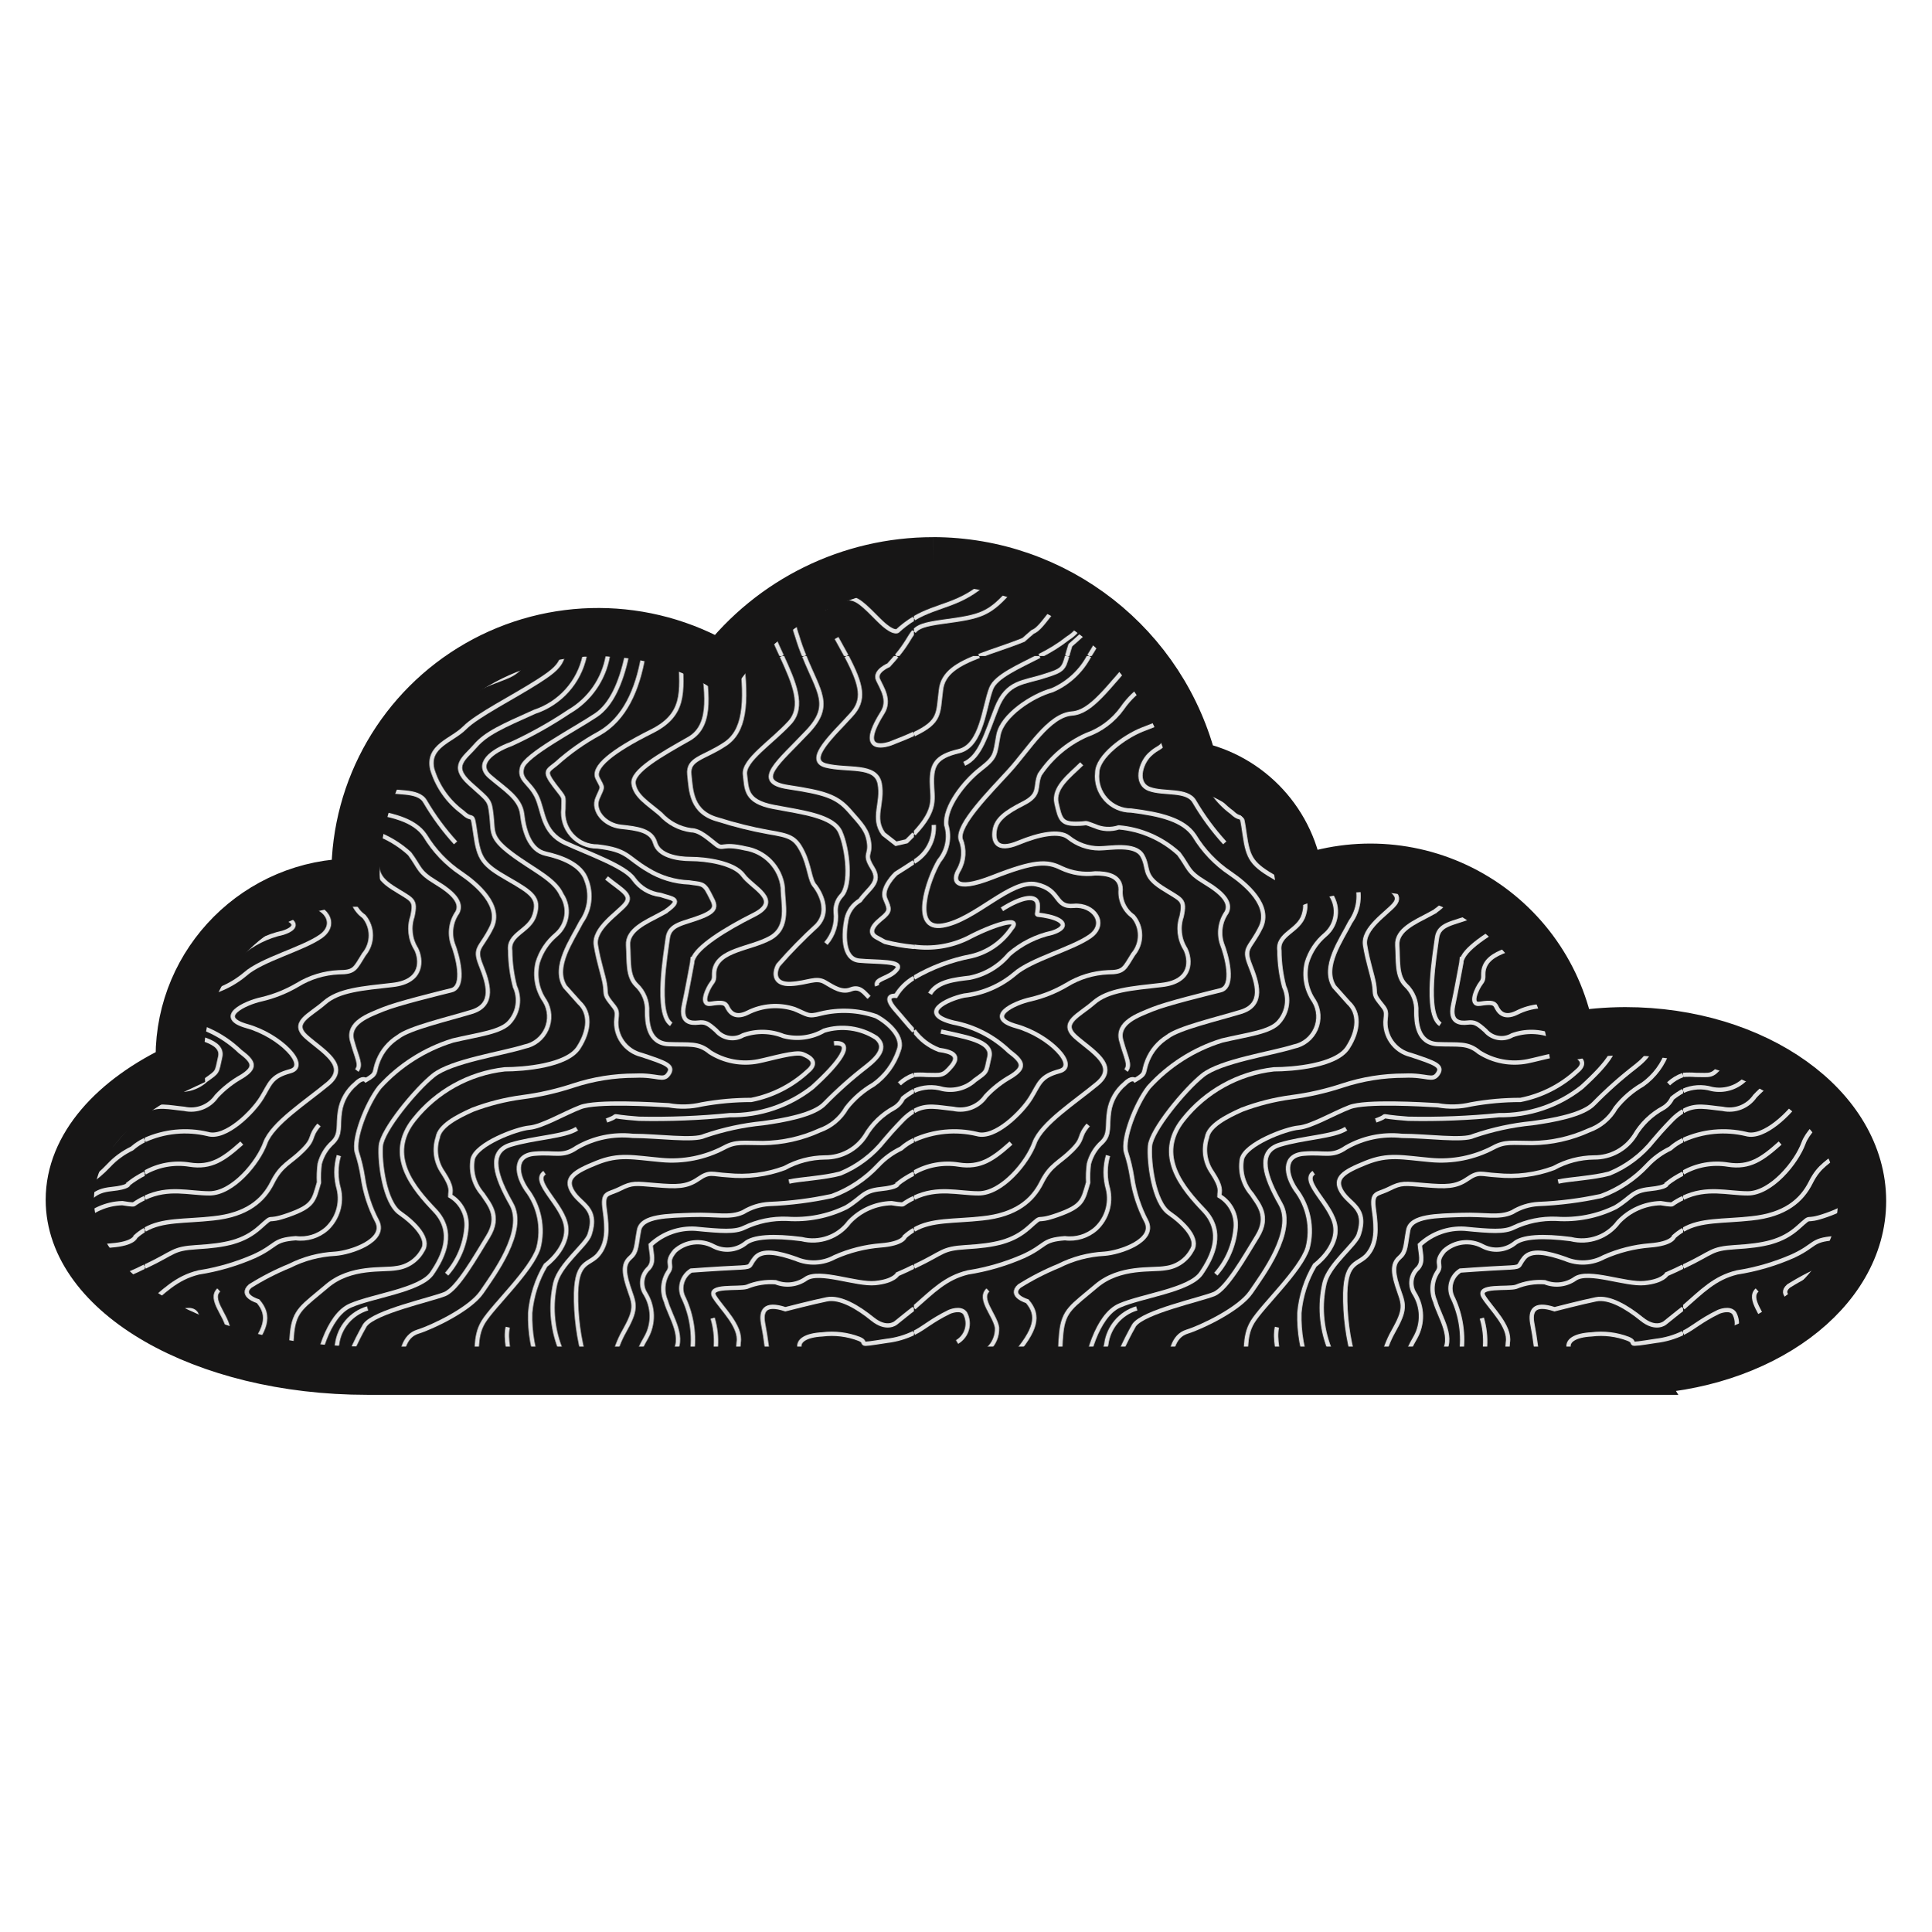
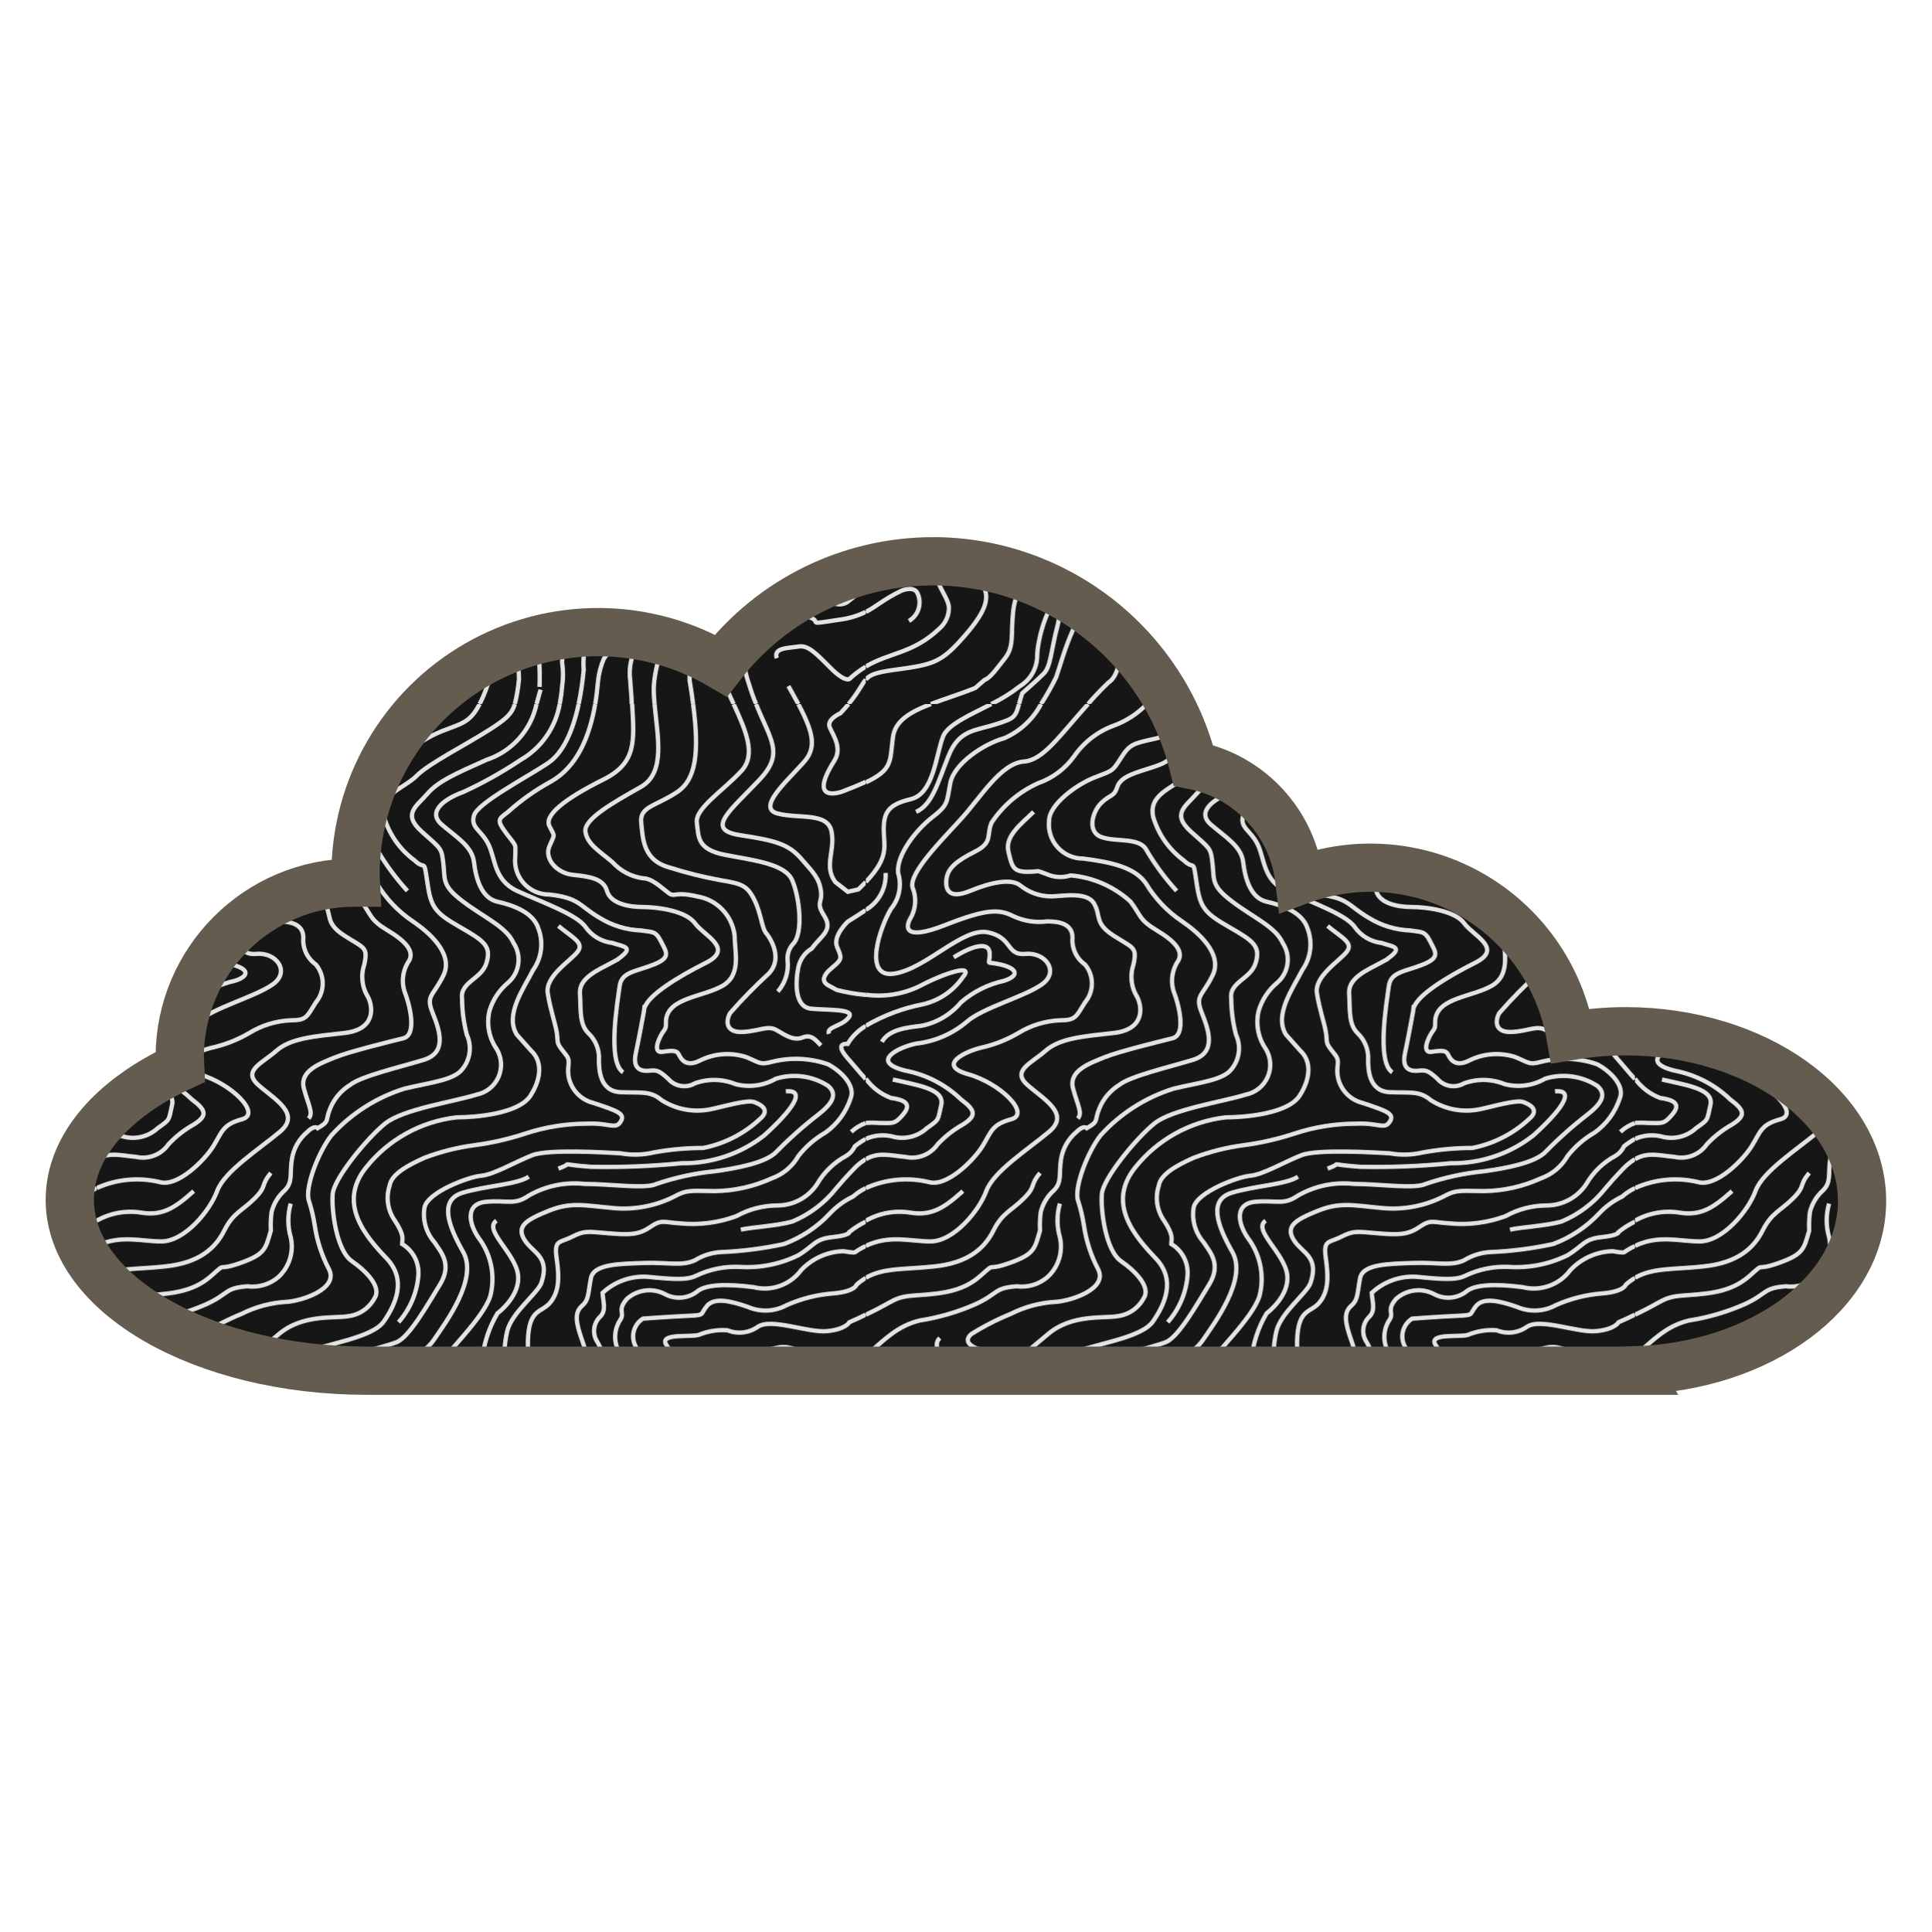
<svg xmlns="http://www.w3.org/2000/svg" width="512" height="512">
  <defs>
-     <pattern id="_706" data-name="706" width="53.5" height="53.5" patternTransform="matrix(3.81 0 0 3.81 -369.31 -1049.17)" patternUnits="userSpaceOnUse">
+     <pattern id="_706" data-name="706" width="53.5" height="53.5" patternTransform="matrix(3.81 0 0 3.81 -382.06 -1036.43)" patternUnits="userSpaceOnUse">
      <path fill="none" d="M0 0h53.5v53.5H0z" />
      <path class="cls-3" d="M0 5.45C1.88 4.56 1.67 4 1.88 2.38 2 1.16 3.1.55 4.53 0M0 12.38c1.67-1.76 1.25-2.48 1.25-3.63S1.5 7 3.12 6.62 4.88 3.5 5.38 2.25C5.71 1.42 7.25.76 8.73 0" />
      <path class="cls-3" d="M3.5 7.5C4.62 7 5 5.5 5.75 3.62s1.87-1.74 3.37-2.24C10.35 1 10.41.89 10.66 0M1.38 11.75A2.8 2.8 0 0 1 0 14.32" />
      <path class="cls-3" d="M0 31.66c.89-.51 1.67-.26 2.75-.16A2.16 2.16 0 0 0 5 30.62a7.24 7.24 0 0 1 1.75-1.37c1-.63.87-1-.13-1.75a7.65 7.65 0 0 0-3.87-2c-2.5-.62-.5-1.62.75-1.88a6.58 6.58 0 0 0 3.5-1.5c1.12-1 4-1.74 5.25-2.62s.25-2.25-1.13-2.12-.87-1.13-2.62-1.5-4.25 2.5-6.5 2.87-1-3.25-.25-4.5a2.67 2.67 0 0 0 .5-2.5c-.13-1.25 1.25-3 2.37-3.87s1-1 1.26-2.38 2.37-2.75 3.74-3.12A5.26 5.26 0 0 0 12.19 0" />
      <path class="cls-3" d="M0 29.14a5.36 5.36 0 0 1 .88 0c1 0 1.12.13 1.74-.62s0-1-.87-1.12A3.82 3.82 0 0 1 0 26.06M0 22.38a12.61 12.61 0 0 1 4-1.5A4.63 4.63 0 0 0 6.75 19c.87-1-1.37-.25-3 .62a6.53 6.53 0 0 1-3.75.6" />
      <path class="cls-3" d="M1.12 23.5c.5-.88 1.76-1 2.76-1.12a4.8 4.8 0 0 0 2.74-1.63 6.79 6.79 0 0 1 3-1.5c1.13-.37.88-.87-.24-1.13s-.76.13-.76-.74-1.12-.63-2.5.24M1.88 26.12c1.62.38 3.62.63 3.37 1.76s-.13 1-1 1.62a2.54 2.54 0 0 1-2.25.62 2.88 2.88 0 0 0-2 .13" />
      <path class="cls-3" d="M0 33.67a6.81 6.81 0 0 1 4.38-.42c1.24.37 3.12-1.5 3.74-2.5s.63-1.5 2-1.87-.74-2.5-3-3.13-.12-1.63 1-1.87a9 9 0 0 0 2.5-1A6 6 0 0 1 13.5 22c1.12 0 1.12-.25 1.75-1.25a2.05 2.05 0 0 0 0-2.63 2.07 2.07 0 0 1-.87-1.87c0-1-1-1.13-1.76-1.13a4.27 4.27 0 0 1-2.37-.37c-1-.5-1.87-.5-4.75.63s-2.75.12-2.38-.5a2.42 2.42 0 0 0 .13-2.13c-.25-1 2-3.25 3.37-4.75S9.38 4.12 11 4c1.34-.1 2.43-1.74 4.46-4M6.75 33.88C5.5 35 4.62 35.62 3.12 35.38a4.76 4.76 0 0 0-3.12.56" />
      <path class="cls-3" d="M0 37.69c1.67-.79 3.08-.31 4.5-.31 1.62 0 3.38-2.13 3.88-3.5s2.87-2.88 4.37-4.13-.37-2.25-1.5-3.25.25-1.5 1.25-2.38 2.62-1 4.75-1.24 2-1.76 1.63-2.5a2.64 2.64 0 0 1-.26-2.26c.26-1.24 0-1.12-1.37-2s-.87-1.37-1.37-2.24-2.26-.5-3-.5a3.41 3.41 0 0 1-2.13-.76c-.63-.5-2-.24-3.5.38s-1.75-.12-1.63-.88.76-1.24 2-1.87.76-1.13 1.13-2A7.68 7.68 0 0 1 12 5.5a5.17 5.17 0 0 0 2.5-1.88 5.74 5.74 0 0 1 2.75-2.12 6.08 6.08 0 0 0 2.3-1.5" />
      <path class="cls-3" d="M12.12 32.62c-.74.88-.24.88-1.12 1.76s-1.5 1-2.12 2.24-1.76 2.26-4.13 2.5c-2 .22-3.51.07-4.75.79" />
      <path class="cls-3" d="M0 42.48c2.13-1 1.88-1.25 3.62-1.36 2-.12 3.26-.37 4.38-1.37s.25-.25 2-.87 1.75-1 2.12-2.26a7.1 7.1 0 0 1 .05-1.29 3 3 0 0 1 .91-1.5c.59-.58.34-1.16.5-2.16a3.12 3.12 0 0 1 1.09-1.92c.5-.5.71-.25.71-.25.87-.5.5-.5.87-1.38a3.46 3.46 0 0 1 1.37-1.62c.76-.62 3.5-1.25 5.13-1.75s1.13-2 .63-3.25 0-1.12.74-2.62-1-3-2.12-3.76a8.35 8.35 0 0 1-2.5-2.62c-.75-1.12-2.38-1.5-4.38-1.75a2.37 2.37 0 0 1-2.37-2.63c0-1.12 1.87-2.5 3.13-3s1.24-.37 1.87-1.37.87-1 2.5-1.37A6.42 6.42 0 0 0 23.78 0" />
      <path class="cls-3" d="M21.62 13a17 17 0 0 1-2.12-2.88c-.5-.87-2.12-.5-3.12-.87s-.63-1.75 0-2.37.87-.38 1.12-1.13 1.38-1 2.5-1.37 1-.5 1.75-1.13a8.35 8.35 0 0 1 2.63-1.5c1-.4 1.61-.48 2.26-1.75M12.19 53.5a18.75 18.75 0 0 0 1.06-1.88l.44-1.37a19.11 19.11 0 0 1 1.62-3.69c.63-.94 4.69-1.81 5.57-2.18s2.12-2.57 3-4 .06-2.26-.38-2.94a2.94 2.94 0 0 1-.69-2.44c.25-1.06 3.07-2.12 3.94-2.19s2.44-1 3.56-1.43 5.07-.19 6.13-.13a5.61 5.61 0 0 0 2.31-.06 19 19 0 0 1 3.44-.31 8.11 8.11 0 0 0 3.93-2c.76-.63.13-1-.37-1.19s-2.13.31-3.06.5a4.6 4.6 0 0 1-3.38-.63c-.81-.68-1.43-.5-2.87-.56s-1.5-1.56-1.5-2.25a2.35 2.35 0 0 0-.75-1.87c-.63-.63-.5-1.69-.57-2.76s1.26-1.62 2.19-2.12.44-.25.44-.25c1.25-.87.37-.87-.37-1.13A2.67 2.67 0 0 1 34 15.5c-.62-.88-3.12-1.75-4.75-2.5s-1.5-2.25-2-3.25-1.25-1.13-1-2 3.63-2.63 5.13-3.63c1.07-.71 1.75-2.25 2.15-4.12" />
      <path class="cls-3" d="M36.62 25.62c-1.12-.74-.37-5-.24-6s1.12-1 2.37-1.5.87-.87.5-1.62-.63-.62-1.37-.75a5.88 5.88 0 0 1-2.88-.87c-1.5-.88-1.38-1.38-3.5-1.63a2.36 2.36 0 0 1-2.38-2.63c0-1 .13-.62-.62-1.62s-.5-1 .12-1.5a15.68 15.68 0 0 1 3-2.12c1.75-1 2.65-3 3.06-5.38" />
      <path class="cls-3" d="M38.12 21.12c.26-.87 2.26-2.12 4.26-3.12s-.13-1.88-.76-2.75S39 14.12 38 14.12s-2.25-.24-2.5-1.12-1.25-1-2.38-1.12-2-1.13-1.62-2 .38-.63 0-1.38 1-1.88 3.75-3.25c2.31-1.15 2.15-2.66 2-5.25" />
      <path class="cls-3" d="M29.09 53.5a11.17 11.17 0 0 0 .29-1.75s0-.37-.07-1.06a5.53 5.53 0 0 0-.43-2.57 7.72 7.72 0 0 1-.32-4.5c.32-1.31 2.14-2.65 2.38-3.37.62-1.87-.63-2.06-1.19-3s.13-1.37 1.69-2 2.5-.37 4.5-.19a7.8 7.8 0 0 0 4.37-.87c.81-.44 1.31-.31 2.69-.31a9.81 9.81 0 0 0 3.94-.88 3.48 3.48 0 0 0 1.87-1.56 6.5 6.5 0 0 1 1.88-1.63 4.73 4.73 0 0 0 1.75-2.37c.37-.88-.63-1.88-1.56-2.38a6.79 6.79 0 0 0-3.88-.18c-.88.24-.88.06-1.81-.32a4.26 4.26 0 0 0-3.25.25c-1 .5-1.32-.19-1.44-.43s-.31-.32-1.12-.19-.19-1.13.06-1.44.12-.5.18-.87c.25-1.45 2.5-1.5 3.88-2.26s.88-2.37.88-3.5a3.12 3.12 0 0 0-2.63-2.74c-1.63-.38-1.5.12-2-.26s-1.13-1-1.75-1A3.5 3.5 0 0 1 35.88 11C35 10.25 34.12 9.75 34 8.88s1.88-2 3.88-3.13c1.71-1 1.13-3.48.93-5.75" />
      <path class="cls-3" d="M50.38 23.75c-.32-.31-.63-.81-1.26-.56s-1.18-.13-1.81-.5-1.19.06-2.37.12-1.19-.75-.88-1.31a34.24 34.24 0 0 1 2.69-2.75c1.13-1.19-.13-2.75-.13-2.75-.37-.38-.37-1.38-.87-2.38s-.87-1.12-2.37-1.37a28.08 28.08 0 0 1-3.5-.87c-1.88-.5-1.88-2-2-3.13s1-1.13 2.5-2.13c1.3-.87 1.56-2.69 1.11-6.12" />
      <path class="cls-3" d="M47.38 20a2.83 2.83 0 0 0 .68-2.19 1.5 1.5 0 0 1 .38-1.12c.75-.75.44-3.31-.06-4.44s-2.63-1.37-4.63-1.75-1.87-1.25-2-2.25S43.62 6 44.88 4.62c1-1.12.28-2.76-.57-4.62" />
      <path class="cls-3" d="M50.94 22.94c-.19-.5.87-.5 1.37-1.13s-1.43-.5-2.62-.62-1.07-1.94-.88-2.88a2 2 0 0 1 .94-1.31c.63-.88 1.5-1.25.87-2.25s-.12-.87-.24-1.75-.5-1.25-1.38-2.25-1.75-1.25-4.25-1.63-.63-1.74 1.37-3.87c1.72-1.83.76-2.73-.25-5.25M13.5 34.75a4.2 4.2 0 0 0 0 2.33 2.88 2.88 0 0 1-.83 2.75 2.73 2.73 0 0 1-2.17.67c-1.62.12-1.25.5-2.88 1.25a15.66 15.66 0 0 1-3.87 1.13c-1.56.38-2.43 1.31-3.75 2.46M5.15 44.1c-.68.62.5 1.75.63 2.62a1.89 1.89 0 0 1-.66 1.53C3.28 50 1.69 49.89 0 50.89" />
      <path class="cls-3" d="M3 47.72a1.49 1.49 0 0 0 .56-2c-.31-.44-1.09-.1-1.09-.1-1.29.63-1.74 1.11-2.47 1.47" />
      <path class="cls-3" d="M0 51.8c.3-.35.71-.5 2-.68 2.75-.37 3.25-.5 4.88-2.37s1.87-2.87 1-3.87c0 0-1.3-.38-.55-1.05a17.83 17.83 0 0 1 2.75-1.41 7.91 7.91 0 0 1 3.17-.84c1.08-.08 3.58-.91 2.92-2.25a9.51 9.51 0 0 1-1-3.08 11 11 0 0 0-.42-1.75c-.25-.92.67-3.33 1.58-4.5a11.46 11.46 0 0 1 5.09-3.25c1.75-.42 3.41-.58 4-1.33a2.27 2.27 0 0 0 .33-2.42 10.2 10.2 0 0 1-.33-2.5c-.16-1.18 1.36-1.35 1.7-2.5s-.12-1.5-1.87-2.5-2-1.38-2.25-3.12-.12-.76-.88-1.5a5.78 5.78 0 0 1-2.12-3c-.38-1.63 1.38-2 2.25-2.88s3.37-2.12 5.13-3.25c1.09-.7 1.5-1.06 1.71-1.75" />
      <path class="cls-3" d="M4.53 53.5c.93-.36 2-.68 3.09-1.12l.63-.55c.42-.16.75-.66 1.42-1.5s.41-1.66.58-3.25.75-1.83 2.42-3.25 3.91-1.08 4.83-1.25a2.4 2.4 0 0 0 1.83-1.25c.5-.75-.5-1.83-1.58-2.58s-1.42-3.58-1.33-4.67 2.41-3.91 3.66-4.91 4.75-1.5 6.34-2A2.12 2.12 0 0 0 27.83 24a3.3 3.3 0 0 1-.5-2.67 4.07 4.07 0 0 1 1.29-1.95 2.11 2.11 0 0 0 .38-2.76c-.5-1.12-2-1.74-3.5-2.87s-1.25-1.5-1.38-2.63-.12-1-1.5-2.24-.37-1.76.38-2.63 1.88-1.37 4.12-2.37A5.23 5.23 0 0 0 30.6 0" />
      <path class="cls-3" d="M8.73 53.5a11.21 11.21 0 0 0 2-1.25 2.5 2.5 0 0 0 1.19-2c0-1.31.81-4.37 2.37-5.06s4.88-1.07 5.69-2.25 1.62-2.88.19-4.38-3.44-3.81-1.44-6.31a9.41 9.41 0 0 1 6.31-3.5c1.32 0 4.32-.25 5.13-1.5s.81-2.44.06-3.13l-1-1.12c-.87-1.38.5-3.25 1.13-4.5a3.08 3.08 0 0 0 .37-2.88C30.38 14.5 29 14 27.88 13.75s-1.5-1.63-1.63-2.75S25 9.25 24 8.38s.12-1.76 1.5-2.26a28.92 28.92 0 0 0 4-2.24A5.58 5.58 0 0 0 32.21 0" />
      <path class="cls-3" d="M30.06 32.88c-.87.56-3 .62-4.62 1.12s-1 2.25.06 4.12-1.25 4.94-2.06 6.13S20 46.69 19 47s-1.19 1.44-1.31 3.06-.81 1.94-.81 1.94c-.53.52-1 1-1.42 1.5" />
      <path class="cls-3" d="M38.12 20.94a5.56 5.56 0 0 1-.12.81c-.12.63-.25 1.37-.5 2.56s.5 1.25 1 1.19.69.06 1.25.56a1.47 1.47 0 0 0 1.87.32 3.93 3.93 0 0 1 2.82.06 3.74 3.74 0 0 0 2.81-.38 4.33 4.33 0 0 1 3.63.5c.74.63.18 1.32-.69 2a28.14 28.14 0 0 0-2.88 2.56c-.75.82-2.93 1.19-4.31 1.38a17.89 17.89 0 0 0-4.06.88c-.75.37-3.25 0-5 0a6.4 6.4 0 0 0-3.88.81c-1 .69-1.44.31-2.94.43s-1.24 1.5-.56 2.5a4.72 4.72 0 0 1 .82 4.07c-.5 1.56-3.13 4-3.82 5.12s-.31 2.25-.68 3.38a6 6 0 0 1-1.76 2.19c-.62.67-1.12 1.2-1.57 1.62" />
      <path class="cls-3" d="M25.25 46.69c-.19.87.13 1.69.25 3.31s-.75 2.12-.75 2.12a12.28 12.28 0 0 1-1 1.38M27.81 35.94c-.93.62 1.31 2.25 1.5 3.75s-1.43 2.69-1.43 2.69a7.88 7.88 0 0 0-1.07 3.31 10 10 0 0 0 .69 3.93 6.16 6.16 0 0 1-.38 2.76 8.33 8.33 0 0 1-.48 1.12M30.88 52.5l-.28 1M32.21 53.5a10.43 10.43 0 0 0 .17-1.25 5.46 5.46 0 0 0 0-1.63 7.79 7.79 0 0 1 1.06-3.81c.87-1.56.56-1.81.18-3s-.24-1.62.19-2 .38-.87.57-1.87 2-1 3.68-1.06 2.63.24 3.56-.19a3.87 3.87 0 0 1 1.82-.57 25.32 25.32 0 0 0 4.37-.56A8.38 8.38 0 0 0 51 35.44a5.33 5.33 0 0 1 1.61-1.18 3.93 3.93 0 0 1 .89-.59" />
      <path class="cls-3" d="M33.53 53.5a21.25 21.25 0 0 0 .35-2.38 5.43 5.43 0 0 1 .21-2 9.18 9.18 0 0 1 .79-1.72 3 3 0 0 0-.07-3.06 1.38 1.38 0 0 1 .25-1.76c.38-.43.19-.93.13-1.62a4.19 4.19 0 0 1 3.12-1.12c1.81.18 2.75.24 3.38-.07a6.34 6.34 0 0 1 3-.62 8.06 8.06 0 0 0 4.12-.81c1.13-.69 1.13-1.13 2.38-1.26s1.17-.36 1.17-.36A6.25 6.25 0 0 1 53.5 36" />
      <path class="cls-3" d="M34.68 53.5c.09-.52.15-1.07.2-1.62a5.43 5.43 0 0 1 .4-1.53c.25-.38 1.41-1.73 1.41-1.73 1-1.12-.13-2.62-.44-3.74a2.15 2.15 0 0 1 .19-2.07c.31-.5-.25-.62.44-1.43a2.34 2.34 0 0 1 2.68-.32 2.05 2.05 0 0 0 2.19-.18c.56-.5 2-.57 3.94-.32A3.16 3.16 0 0 0 49 39.38a4.19 4.19 0 0 1 2.94-1.32c.75.13.8.08.8.08a4.63 4.63 0 0 1 .76-.44" />
      <path class="cls-3" d="M37.22 53.5c0-.5-.07-1-.1-1.62a3.65 3.65 0 0 1 .16-1.72 16.67 16.67 0 0 0 .78-1.6 6.86 6.86 0 0 0-.56-3.87 1.46 1.46 0 0 1 .5-1.94s1.75-.13 3.06-.19.88-.06 1.38-.68 1.62-.38 2.87.06a3.07 3.07 0 0 0 2.69-.13 9.79 9.79 0 0 1 3.19-.81c1.56-.12 1.67-.61 1.67-.61a3.88 3.88 0 0 1 .64-.47" />
      <path class="cls-3" d="M39.5 46.06a5.55 5.55 0 0 1-.25 3.88 8.44 8.44 0 0 0-.5 2.44 10.79 10.79 0 0 0 .06 1.12M44.31 53.5c-.19-.41-.38-.82-.56-1.25-1-2.37-.31-1.5-.31-2.44a27.82 27.82 0 0 0-.44-3.43c-.12-.76.06-1.44 1.56-.94 0 0 1.94-.5 2.88-.69s2.18.56 3.18 1.37 1.62.27 1.62.27c.47-.37.88-.72 1.26-1M48.81 53.5l-.69-1.25" />
      <path class="cls-3" d="M47.31 50.31c-.25-.75.81-.69 1.5-.81s1.25.5 2.25 1.5 1.3.76 1.3.76a6.82 6.82 0 0 1 1.14-.86" />
      <path class="cls-3" d="M45.87 53.5a13.65 13.65 0 0 1-.49-1.38s-.5-1.37-.26-1.81a3.43 3.43 0 0 0 .44-2.12c-.18-.57.44-.94 1.56-1a5.32 5.32 0 0 1 2.57.31c.75.31-.45.51 1.92.14a5.82 5.82 0 0 0 1.89-.55M11.67 7.5c-.84.83-2 1.67-1.75 2.75s.33 1.42 1.33 1.42.42-.17 1.33.16a2.33 2.33 0 0 0 1.67.09 7.08 7.08 0 0 1 4.17 1.83c.75 1 .58 1.25 1.83 2s1.83 1.42 1.5 2.08a2.47 2.47 0 0 0-.33 2.17c.33.83.91 3-.09 3.25s-3.75.92-4.75 1.33-2.5.92-2.16 2.17.66 1.67.33 2.08M32.12 15.44c1.07.87 1.82 1.18 1.32 1.81s-2.25 1.69-2.06 2.87.5 2 .62 2.69-.06.69.38 1.25.5.56.43 1.19a2.31 2.31 0 0 0 1.75 2.5c1.69.56 2.25.75 1.88 1.31s-.75.06-2.32.13a13.68 13.68 0 0 0-4.31.69 19.25 19.25 0 0 1-3.56.81 15.49 15.49 0 0 0-3.44.87c-1.12.5-2.31 1.13-2.43 1.94a2.74 2.74 0 0 0 .37 2.44c.69 1.06.5 1.25.5 1.62a2.33 2.33 0 0 1 1.13 2.19A5.58 5.58 0 0 1 21 43" />
      <path class="cls-3" d="M47.94 26.94c1.5-.13.37 1.37-1.5 3.06a9.08 9.08 0 0 1-5.75 1.94 52.45 52.45 0 0 1-6.31.25c-2.57-.19-1-.31-2.26.12M10.66 53.5c.06-.2.12-.45.22-.75 0 0 1-.87 1.5-1.37s.5-1.63 1-3.5a3 3 0 0 1 2.12-2.5M53.5 12.38l-.51.51-.74.17-.87-.68c-.82-1.13 0-2.13-.26-3.5S48.88 8 47.38 7.62s.62-2.24 1.74-3.5c1-1.05.75-2.1-.31-4.12M44.81 36.56c.81-.18 2.44-.25 3.57-.56a7.57 7.57 0 0 0 3.06-2.31c.68-.81 1.3-1.43 1.3-1.43a3.74 3.74 0 0 1 .76-.6M53.5 22.39a3.59 3.59 0 0 0-1.26 1.25s-1-.13 0 1c.41.46.84 1 1.26 1.45M53.5 14.33c-.35.24-.76.49-1.26.81 0 0-1.05 1-.74 1.74s.41.85-.31 1.43-.75 1-.31 1.25.61.33.61.33a13 13 0 0 0 1.95.34h.06M52.49 29.76a2.83 2.83 0 0 1 1-.61" />
      <path class="cls-3" d="M30.81 52.31a17.56 17.56 0 0 0-.19-3.31 16 16 0 0 1-.62-4.69c.06-2.31.94-1.93 1.56-2.69s.63-1.74.44-3.06.19-1.06 1.06-1.5 1.06-.37 2.5-.25 2.13.13 2.94-.43.94-.32 2.06-.26a8.78 8.78 0 0 0 3.94-.5 5.91 5.91 0 0 1 2.81-.74 3.32 3.32 0 0 0 2.81-1.5 5.14 5.14 0 0 1 2-1.94 1.56 1.56 0 0 0 .62-.68 5.29 5.29 0 0 1 .76-.51M41.49 53.5q-.09-.77-.24-1.62v-1.44a20.4 20.4 0 0 1 .06-2.69c.19-1.13-1.19-2.37-1.69-3.19s1.69-.5 2.26-.68a4.37 4.37 0 0 1 2-.32 2.21 2.21 0 0 0 2.12-.25c.94-.62 3.5.44 4.81.31s1.55-.62 1.55-.62c.45-.19.82-.37 1.14-.53M53.5 51.8c-.29.32-.47.83-1.2 1.7M52.3 0c-.16.19-.34.41-.56.64 0 0-1 .42-.74 1s.87 1.43.31 2.31c-1.93 3.06.55 2.14.55 2.14.68-.26 1.21-.48 1.64-.68" />
    </pattern>
    <filter id="luminosity-noclip" x="-.11" y="5.59" width="493.61" height="357.67" filterUnits="userSpaceOnUse" color-interpolation-filters="sRGB">
      <feFlood flood-color="#fff" result="bg" />
      <feBlend in="SourceGraphic" in2="bg" />
    </filter>
    <style>
      .cls-3{fill:none;stroke:#221f1f;stroke-width:.3px}
    </style>
    <mask id="mask" x="-.11" y="5.59" width="493.61" height="357.67" maskUnits="userSpaceOnUse">
      <path id="Cloud_2" data-name="Cloud 2" d="M247.25 148.75a71 71 0 0 0-56.2 27.61 64.3 64.3 0 0 0-96.84 55.54l.1 2h-.42a46.27 46.27 0 0 0-46.26 46.2l.13 2.65c-17.84 8.3-29.26 21-29.26 35.21 0 25 35.27 45.29 78.79 45.29h336l-.05-.08c33.47-1 60.22-20.67 60.22-44.88 0-24.84-28.1-45-62.76-45a87.79 87.79 0 0 0-14.5 1.25 53.83 53.83 0 0 0-71.83-41.2 35.28 35.28 0 0 0-28.12-30.53 71.13 71.13 0 0 0-69-54.07" fill="url(#_706)" filter="url(#luminosity-noclip)" />
    </mask>
  </defs>
  <g id="Cloud_2-2" data-name="Cloud 2">
    <g id="Cloud_2-3" data-name="Cloud 2">
      <g mask="url(#mask)">
        <path id="Cloud_2-4" data-name="Cloud 2" d="M247.25 148.75a71 71 0 0 0-56.2 27.61 64.3 64.3 0 0 0-96.84 55.54l.1 2h-.42a46.27 46.27 0 0 0-46.26 46.2l.13 2.65c-17.84 8.3-29.26 21-29.26 35.21 0 25 35.27 45.29 78.79 45.29h336l-.05-.08c33.47-1 60.22-20.67 60.22-44.88 0-24.84-28.1-45-62.76-45a87.79 87.79 0 0 0-14.5 1.25 53.83 53.83 0 0 0-71.83-41.2 35.28 35.28 0 0 0-28.12-30.53 71.13 71.13 0 0 0-69-54.07" fill="#171616" />
      </g>
-       <path id="Cloud_2-5" data-name="Cloud 2" d="M247.25 148.75a71 71 0 0 0-56.2 27.61 64.3 64.3 0 0 0-96.84 55.54l.1 2h-.42a46.27 46.27 0 0 0-46.26 46.2l.13 2.65c-17.84 8.3-29.26 21-29.26 35.21 0 25 35.27 45.29 78.79 45.29h336l-.05-.08c33.47-1 60.22-20.67 60.22-44.88 0-24.84-28.1-45-62.76-45a87.79 87.79 0 0 0-14.5 1.25 53.83 53.83 0 0 0-71.83-41.2 35.28 35.28 0 0 0-28.12-30.53 71.13 71.13 0 0 0-69-54.07" stroke="#171616" stroke-miterlimit="10" stroke-width="12.79" fill="none" />
+       <path id="Cloud_2-5" data-name="Cloud 2" d="M247.25 148.75a71 71 0 0 0-56.2 27.61 64.3 64.3 0 0 0-96.84 55.54l.1 2h-.42a46.27 46.27 0 0 0-46.26 46.2l.13 2.65c-17.84 8.3-29.26 21-29.26 35.21 0 25 35.27 45.29 78.79 45.29h336l-.05-.08c33.47-1 60.22-20.67 60.22-44.88 0-24.84-28.1-45-62.76-45a87.79 87.79 0 0 0-14.5 1.25 53.83 53.83 0 0 0-71.83-41.2 35.28 35.28 0 0 0-28.12-30.53 71.13 71.13 0 0 0-69-54.07" stroke="#635c4f" stroke-miterlimit="10" stroke-width="12.79" fill="none" />
    </g>
  </g>
</svg>
